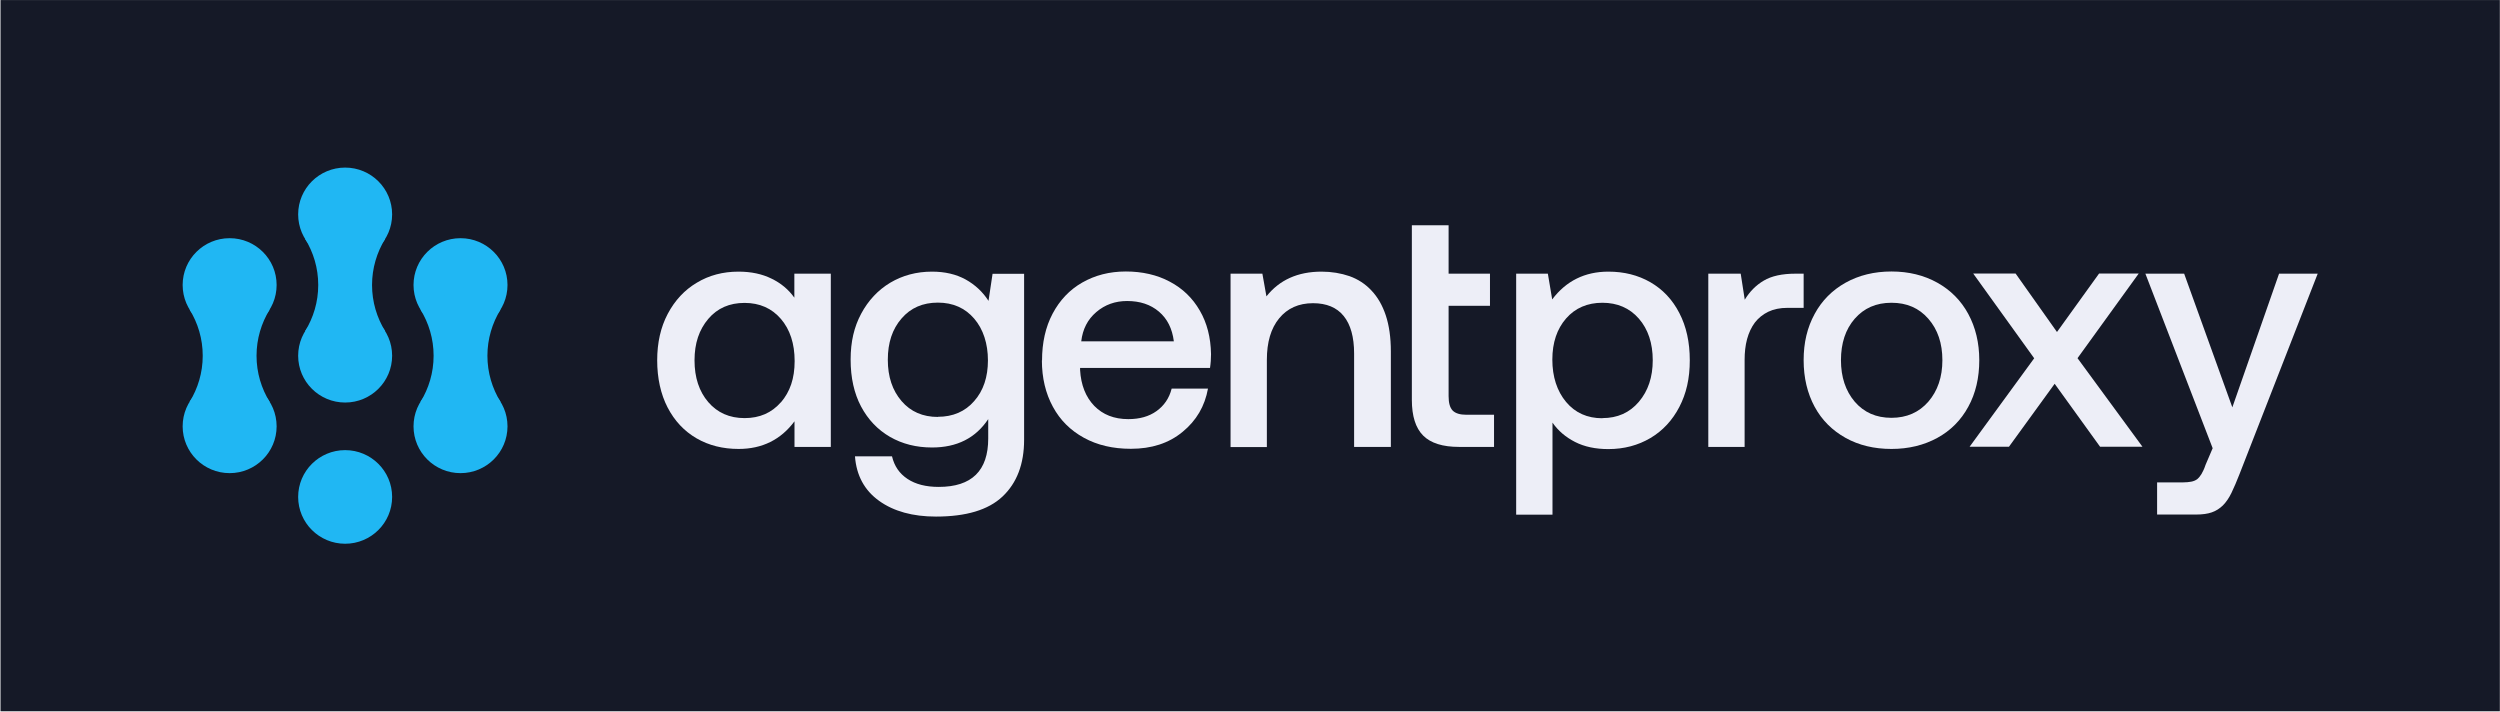
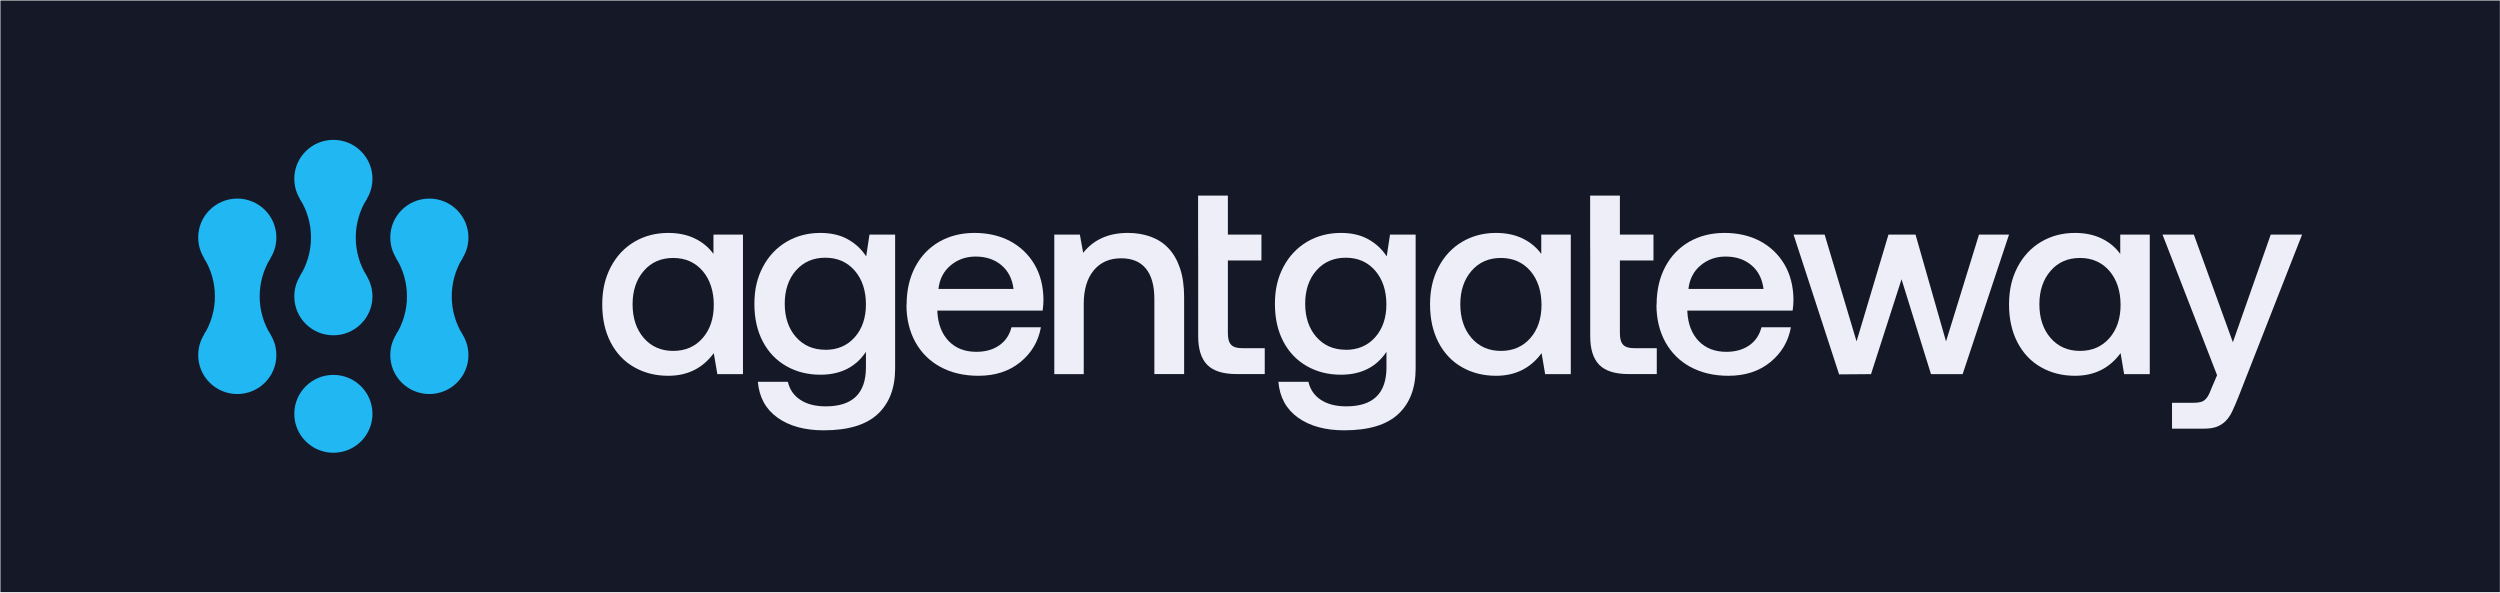
- <svg xmlns="http://www.w3.org/2000/svg" width="3740" height="1065" viewBox="0 0 3740 1065" fill="none">
-   <rect width="3739" height="1064" transform="translate(0.757812 0.0737305)" fill="#151927" />
-   <path d="M516.332 390.757C555.156 390.757 586.629 359.407 586.629 320.734C586.629 282.062 555.156 250.711 516.332 250.711C477.508 250.711 446.035 282.062 446.035 320.734C446.035 359.407 477.508 390.757 516.332 390.757Z" fill="#20B7F3" />
-   <path d="M516.332 602.194C555.156 602.194 586.629 570.844 586.629 532.171C586.629 493.499 555.156 462.148 516.332 462.148C477.508 462.148 446.035 493.499 446.035 532.171C446.035 570.844 477.508 602.194 516.332 602.194Z" fill="#20B7F3" />
-   <path d="M556.581 426.356C556.581 401.124 563.847 377.457 576.218 357.311L516.328 320.54L456.438 357.311C468.808 377.457 476.074 400.929 476.074 426.356C476.074 451.783 468.808 475.254 456.438 495.401L516.328 532.172L576.218 495.401C563.847 475.254 556.581 451.783 556.581 426.356Z" fill="#20B7F3" />
-   <path d="M688.926 496.377C727.75 496.377 759.223 465.027 759.223 426.354C759.223 387.682 727.75 356.332 688.926 356.332C650.102 356.332 618.629 387.682 618.629 426.354C618.629 465.027 650.102 496.377 688.926 496.377Z" fill="#20B7F3" />
-   <path d="M688.926 707.814C727.75 707.814 759.223 676.464 759.223 637.792C759.223 599.119 727.75 567.769 688.926 567.769C650.102 567.769 618.629 599.119 618.629 637.792C618.629 676.464 650.102 707.814 688.926 707.814Z" fill="#20B7F3" />
-   <path d="M729.175 532.171C729.175 506.94 736.441 483.273 748.811 463.127L688.921 426.355L629.031 463.127C641.402 483.273 648.667 506.744 648.667 532.171C648.667 557.599 641.402 581.07 629.031 601.216L688.921 637.988L748.811 601.216C736.441 581.07 729.175 557.599 729.175 532.171Z" fill="#20B7F3" />
-   <path d="M343.531 496.377C382.356 496.377 413.829 465.027 413.829 426.354C413.829 387.682 382.356 356.332 343.531 356.332C304.707 356.332 273.234 387.682 273.234 426.354C273.234 465.027 304.707 496.377 343.531 496.377Z" fill="#20B7F3" />
-   <path d="M343.531 707.813C382.356 707.813 413.829 676.463 413.829 637.79C413.829 599.118 382.356 567.768 343.531 567.768C304.707 567.768 273.234 599.118 273.234 637.79C273.234 676.463 304.707 707.813 343.531 707.813Z" fill="#20B7F3" />
-   <path d="M383.781 532.17C383.781 506.938 391.046 483.271 403.417 463.125L343.527 426.354L283.637 463.125C296.007 483.271 303.273 506.743 303.273 532.17C303.273 557.597 296.007 581.068 283.637 601.215L343.527 637.986L403.417 601.215C391.046 581.068 383.781 557.597 383.781 532.17Z" fill="#20B7F3" />
-   <path d="M516.332 813.436C555.156 813.436 586.629 782.086 586.629 743.413C586.629 704.741 555.156 673.391 516.332 673.391C477.508 673.391 446.035 704.741 446.035 743.413C446.035 782.086 477.508 813.436 516.332 813.436Z" fill="#20B7F3" />
-   <path d="M1532.06 409.413V657.909C1532.06 694.247 1521.24 722.535 1499.81 742.772C1478.38 763.008 1445.05 772.8 1400.24 772.8C1365.4 772.8 1337.04 764.967 1315.18 749.3C1293.32 733.633 1281.2 711.438 1279.04 682.715H1334.45C1337.91 697.294 1345.48 708.391 1357.6 716.442C1369.73 724.494 1385.31 728.41 1404.36 728.41C1453.71 728.41 1478.38 704.257 1478.38 655.95V627.01C1459.55 655.298 1431.63 669.441 1394.4 669.441C1370.81 669.441 1350.03 664.219 1331.42 653.557C1313.02 642.895 1298.52 627.663 1288.13 608.079C1277.74 588.495 1272.54 564.995 1272.54 538.013C1272.54 511.031 1277.74 489.053 1288.34 469.252C1298.95 449.451 1313.45 434.001 1331.85 422.904C1350.25 412.024 1371.02 406.366 1394.18 406.366C1413.66 406.366 1430.33 410.283 1444.61 418.117C1458.68 425.95 1470.16 436.612 1478.81 450.103L1484.87 409.63H1532.27L1532.06 409.413ZM1403.06 623.528C1425.57 623.528 1443.75 615.695 1457.38 600.028C1471.24 584.361 1477.95 563.907 1477.95 539.101C1477.95 514.295 1471.02 492.535 1457.38 476.65C1443.75 460.766 1425.57 452.715 1403.06 452.715C1380.55 452.715 1362.37 460.548 1348.73 476.433C1334.88 492.317 1328.17 512.771 1328.17 538.23C1328.17 563.689 1335.09 584.143 1348.73 600.028C1362.37 615.913 1380.55 623.746 1403.06 623.746V623.528Z" fill="#EDEEF7" />
-   <path d="M1558.89 539.317C1558.89 512.771 1564.08 489.27 1574.69 469.251C1585.29 449.232 1600.01 433.565 1619.06 422.685C1638.11 411.805 1659.75 406.148 1684.21 406.148C1708.67 406.148 1730.96 411.153 1750.01 421.38C1769.05 431.389 1783.99 445.751 1794.81 464.464C1805.63 482.96 1811.26 504.719 1811.69 529.743C1811.69 536.489 1811.26 543.452 1810.18 550.415H1615.81V553.461C1617.11 576.091 1624.25 593.934 1637.02 607.208C1649.79 620.264 1666.68 627.009 1687.89 627.009C1704.77 627.009 1718.84 623.092 1730.09 615.041C1741.35 606.99 1749.14 595.893 1752.82 581.314H1807.15C1802.39 607.643 1789.83 629.185 1769.05 646.158C1748.49 663.13 1722.74 671.399 1691.78 671.399C1664.95 671.399 1641.57 665.959 1621.44 654.861C1601.31 643.764 1585.94 628.532 1575.12 608.513C1564.3 588.712 1558.67 565.429 1558.67 539.1L1558.89 539.317ZM1756.07 510.595C1753.69 491.664 1746.33 476.867 1733.77 466.205C1721.22 455.542 1705.42 450.32 1686.16 450.32C1668.41 450.32 1653.04 455.76 1640.05 466.858C1627.07 477.955 1619.71 492.316 1617.54 510.595H1756.07Z" fill="#EDEEF7" />
-   <path d="M1841.12 409.413H1888.52L1894.58 443.358C1914.06 418.769 1941.55 406.366 1977.05 406.366C1992.2 406.366 2006.05 408.76 2018.82 413.112C2031.59 417.682 2042.63 424.862 2051.72 434.654C2061.03 444.446 2068.17 456.849 2073.15 471.863C2078.13 486.877 2080.72 504.938 2080.72 525.827V668.571H2025.75V528.874C2025.75 504.285 2020.55 485.572 2010.16 472.734C1999.78 459.895 1984.41 453.585 1964.28 453.585C1942.85 453.585 1925.97 461.201 1913.63 476.215C1901.29 491.229 1895.23 511.901 1895.23 538.23V668.789H1840.91V409.413H1841.12Z" fill="#EDEEF7" />
-   <path d="M2112.13 409.412V336.952H2167.11V409.412H2229.01V457.501H2167.11V592.629C2167.11 602.856 2169.06 609.819 2173.17 614.171C2177.28 618.305 2183.99 620.481 2193.73 620.481H2235.07V668.57H2182.69C2158.24 668.57 2140.27 662.913 2129.02 651.598C2117.76 640.283 2112.13 622.44 2112.13 598.286V457.501" fill="#EDEEF7" />
-   <path d="M2406.07 406.366C2429.66 406.366 2450.44 411.589 2469.05 422.251C2487.45 432.913 2501.95 448.145 2512.34 468.382C2522.73 488.401 2527.92 511.901 2527.92 539.101C2527.92 566.3 2522.73 588.713 2512.34 608.732C2501.95 628.751 2487.45 644.418 2469.05 655.298C2450.65 666.177 2429.66 671.835 2406.07 671.835C2387.02 671.835 2370.35 668.353 2356.28 661.173C2342.21 653.992 2330.96 644.418 2322.52 632.232V769.971H2268.19V409.413H2315.59L2322.09 447.928C2342.86 420.293 2371 406.366 2406.07 406.366ZM2397.19 625.487C2419.7 625.487 2437.88 617.436 2451.73 601.116C2465.59 584.796 2472.51 564.124 2472.51 538.883C2472.51 513.642 2465.59 492.535 2451.73 476.65C2437.88 460.766 2419.48 452.932 2397.19 452.932C2374.9 452.932 2356.5 460.766 2342.86 476.433C2329.23 492.1 2322.3 512.554 2322.3 538.013C2322.3 563.472 2329.23 585.014 2342.86 601.334C2356.5 617.653 2374.68 625.704 2397.19 625.704V625.487Z" fill="#EDEEF7" />
-   <path d="M2555.83 409.414H2604.1L2610.16 448.363C2617.52 436.178 2627.04 426.604 2638.51 419.858C2650.2 412.895 2666 409.414 2686.13 409.414H2698.25V460.549H2674.01C2662.97 460.549 2653.45 462.507 2645.22 466.424C2637.22 470.341 2630.51 475.781 2625.31 482.526C2620.12 489.489 2616.22 497.758 2613.62 507.332C2611.03 516.907 2609.94 527.351 2609.94 538.449V668.572H2555.62V409.414H2555.83Z" fill="#EDEEF7" />
-   <path d="M2829.62 671.616C2803.86 671.616 2780.92 666.177 2761.01 655.079C2741.09 643.982 2725.51 628.532 2714.69 608.513C2703.87 588.494 2698.24 565.211 2698.24 538.882C2698.24 512.553 2703.65 489.923 2714.69 469.686C2725.51 449.667 2741.09 434 2761.01 422.903C2780.92 411.805 2803.86 406.148 2829.62 406.148C2855.38 406.148 2878.32 411.805 2898.23 422.903C2918.14 434 2933.73 449.667 2944.55 469.686C2955.37 489.705 2961 512.771 2961 538.882C2961 564.994 2955.59 588.494 2944.55 608.513C2933.73 628.532 2918.14 644.199 2898.23 655.079C2878.32 665.959 2855.38 671.616 2829.62 671.616ZM2829.62 625.051C2852.35 625.051 2870.74 617 2884.81 600.897C2898.66 584.795 2905.81 564.123 2905.81 538.882C2905.81 513.641 2898.88 492.969 2884.81 476.867C2870.74 460.765 2852.56 452.931 2829.62 452.931C2806.68 452.931 2788.49 460.982 2774.64 476.867C2760.79 492.752 2754.08 513.641 2754.08 538.882C2754.08 564.123 2761.01 584.795 2774.64 600.897C2788.49 617 2806.68 625.051 2829.62 625.051Z" fill="#EDEEF7" />
-   <path d="M3043.04 535.835L2951.91 409.194H3015.33L3077.24 496.668L3140.22 409.194H3199.53L3107.97 535.835L3205.15 668.352H3141.74L3073.77 574.132L3005.38 668.352H2946.5L3043.25 535.835H3043.04Z" fill="#EDEEF7" />
-   <path d="M3267.5 409.414L3339.58 609.385L3409.49 409.414H3467.28L3350.4 709.045C3346.07 720.142 3341.96 729.717 3338.28 737.333C3334.6 744.948 3330.27 751.259 3325.51 756.046C3320.53 760.833 3315.12 764.315 3308.84 766.491C3302.57 768.667 3294.77 769.754 3285.47 769.754H3227.03V721.666H3265.34C3270.32 721.666 3274.65 721.23 3278.11 720.578C3281.57 719.925 3284.6 718.619 3286.98 716.878C3289.36 714.92 3291.53 712.309 3293.48 709.045C3295.42 705.781 3297.59 701.211 3299.54 695.336L3310.14 670.53L3209.5 409.414H3267.29H3267.5Z" fill="#EDEEF7" />
-   <path d="M1188.35 409.413V445.316C1179.69 433.131 1168.22 423.557 1154.15 416.811C1140.08 409.848 1123.63 406.366 1104.8 406.366C1081.64 406.366 1060.86 411.806 1042.47 422.904C1024.07 433.784 1009.57 449.451 998.96 469.47C988.355 489.489 983.16 512.771 983.16 539.101C983.16 565.43 988.355 589.583 998.744 609.602C1009.13 629.621 1023.63 645.07 1042.03 655.733C1060.43 666.395 1081.43 671.617 1105.02 671.617C1140.3 671.617 1168.22 657.691 1188.56 630.274V668.571H1242.89V409.413H1188.56H1188.35ZM1168.22 601.769C1154.37 617.653 1136.4 625.487 1113.89 625.487C1091.38 625.487 1073.2 617.436 1059.56 601.551C1045.93 585.666 1039 564.777 1039 539.101C1039 513.424 1045.93 493.188 1059.56 477.086C1073.2 460.983 1091.38 453.15 1113.89 453.15C1136.4 453.15 1154.58 461.201 1168.22 477.086C1181.85 492.97 1188.78 514.077 1188.78 540.189C1188.78 566.3 1181.85 586.102 1168.22 601.986V601.769Z" fill="#EDEEF7" />
+ <svg xmlns="http://www.w3.org/2000/svg" width="4496" height="1065" viewBox="0 0 4496 1065" fill="none">
+   <rect width="4495" height="1064" transform="translate(0.757812 0.879395)" fill="#151927" />
+   <path d="M599.547 391.562C638.371 391.562 669.844 360.212 669.844 321.54C669.844 282.867 638.371 251.517 599.547 251.517C560.723 251.517 529.25 282.867 529.25 321.54C529.25 360.212 560.723 391.562 599.547 391.562Z" fill="#20B7F3" />
+   <path d="M599.547 602.999C638.371 602.999 669.844 571.649 669.844 532.977C669.844 494.304 638.371 462.954 599.547 462.954C560.723 462.954 529.25 494.304 529.25 532.977C529.25 571.649 560.723 602.999 599.547 602.999Z" fill="#20B7F3" />
+   <path d="M639.796 427.162C639.796 401.93 647.062 378.263 659.432 358.117L599.542 321.345L539.652 358.117C552.023 378.263 559.288 401.734 559.288 427.162C559.288 452.589 552.023 476.06 539.652 496.206L599.542 532.978L659.432 496.206C647.062 476.06 639.796 452.589 639.796 427.162Z" fill="#20B7F3" />
+   <path d="M772.141 497.183C810.965 497.183 842.438 465.833 842.438 427.16C842.438 388.488 810.965 357.137 772.141 357.137C733.317 357.137 701.844 388.488 701.844 427.16C701.844 465.833 733.317 497.183 772.141 497.183Z" fill="#20B7F3" />
+   <path d="M772.141 708.62C810.965 708.62 842.438 677.27 842.438 638.597C842.438 599.925 810.965 568.574 772.141 568.574C733.317 568.574 701.844 599.925 701.844 638.597C701.844 677.27 733.317 708.62 772.141 708.62Z" fill="#20B7F3" />
+   <path d="M812.39 532.977C812.39 507.745 819.655 484.079 832.026 463.932L772.136 427.161L712.246 463.932C724.617 484.079 731.882 507.55 731.882 532.977C731.882 558.404 724.617 581.876 712.246 602.022L772.136 638.793L832.026 602.022C819.655 581.876 812.39 558.404 812.39 532.977Z" fill="#20B7F3" />
+   <path d="M426.746 497.183C465.57 497.183 497.043 465.833 497.043 427.16C497.043 388.488 465.57 357.137 426.746 357.137C387.922 357.137 356.449 388.488 356.449 427.16C356.449 465.833 387.922 497.183 426.746 497.183Z" fill="#20B7F3" />
+   <path d="M426.746 708.619C465.57 708.619 497.043 677.268 497.043 638.596C497.043 599.924 465.57 568.573 426.746 568.573C387.922 568.573 356.449 599.924 356.449 638.596C356.449 677.268 387.922 708.619 426.746 708.619Z" fill="#20B7F3" />
+   <path d="M466.996 532.976C466.996 507.744 474.261 484.077 486.632 463.931L426.742 427.159L366.852 463.931C379.222 484.077 386.488 507.548 386.488 532.976C386.488 558.403 379.222 581.874 366.852 602.02L426.742 638.792L486.632 602.02C474.261 581.874 466.996 558.403 466.996 532.976Z" fill="#20B7F3" />
+   <path d="M599.547 814.242C638.371 814.242 669.844 782.891 669.844 744.219C669.844 705.547 638.371 674.196 599.547 674.196C560.723 674.196 529.25 705.547 529.25 744.219C529.25 782.891 560.723 814.242 599.547 814.242Z" fill="#20B7F3" />
+   <path d="M1336.17 421.861V672.833H1290.07L1283.67 635.09C1263.75 662.283 1236.38 675.804 1201.74 675.804C1178.83 675.804 1158.46 670.604 1140.47 660.351C1122.47 650.098 1108.35 635.239 1098.23 615.773C1088.12 596.308 1083.07 573.573 1083.07 547.421C1083.07 521.269 1088.27 499.426 1098.53 479.961C1108.79 460.495 1122.92 445.488 1140.91 434.789C1158.91 424.239 1179.13 418.89 1201.74 418.89C1220.03 418.89 1236.09 422.307 1249.77 428.994C1263.45 435.68 1274.6 444.893 1283.08 456.632V421.861H1336.02H1336.17ZM1210.66 631.078C1232.52 631.078 1250.21 623.352 1263.6 608.047C1276.98 592.742 1283.67 572.682 1283.67 548.313C1283.67 523.944 1276.98 502.844 1263.6 487.242C1250.21 471.788 1232.52 463.913 1210.66 463.913C1188.8 463.913 1171.1 471.64 1157.72 487.242C1144.33 502.695 1137.64 522.755 1137.64 547.273C1137.64 571.79 1144.33 592.296 1157.72 607.749C1171.1 623.203 1188.8 631.078 1210.66 631.078Z" fill="#EDEEF7" />
+   <path d="M2824.89 421.861V672.833H2778.79L2772.4 635.09C2752.47 662.283 2725.11 675.804 2690.46 675.804C2667.56 675.804 2647.18 670.604 2629.19 660.351C2611.2 650.098 2597.07 635.239 2586.96 615.773C2576.85 596.308 2571.79 573.573 2571.79 547.421C2571.79 521.269 2576.99 499.426 2587.25 479.961C2597.52 460.495 2611.64 445.488 2629.64 434.789C2647.63 424.239 2667.85 418.89 2690.46 418.89C2708.75 418.89 2724.81 422.307 2738.49 428.994C2752.17 435.68 2763.33 444.893 2771.8 456.632V421.861H2824.74H2824.89ZM2699.23 631.078C2721.09 631.078 2738.79 623.352 2752.17 608.047C2765.56 592.742 2772.25 572.682 2772.25 548.313C2772.25 523.944 2765.56 502.844 2752.17 487.242C2738.79 471.788 2721.09 463.913 2699.23 463.913C2677.37 463.913 2659.68 471.64 2646.29 487.242C2632.91 502.695 2626.22 522.755 2626.22 547.273C2626.22 571.79 2632.91 592.296 2646.29 607.749C2659.68 623.203 2677.37 631.078 2699.23 631.078Z" fill="#EDEEF7" />
+   <path d="M3866.14 421.861V672.833H3820.05L3813.65 635.09C3793.72 662.283 3766.36 675.804 3731.71 675.804C3708.81 675.804 3688.44 670.604 3670.44 660.351C3652.45 650.098 3638.32 635.239 3628.21 615.773C3618.1 596.308 3613.04 573.573 3613.04 547.421C3613.04 521.269 3618.25 499.426 3628.51 479.961C3638.77 460.495 3652.9 445.488 3670.89 434.789C3688.88 424.239 3709.11 418.89 3731.71 418.89C3750 418.89 3766.06 422.307 3779.75 428.994C3793.43 435.68 3804.58 444.893 3813.06 456.632V421.861H3866H3866.14ZM3740.63 631.078C3762.49 631.078 3780.19 623.352 3793.58 608.047C3806.96 592.742 3813.65 572.682 3813.65 548.313C3813.65 523.944 3806.96 502.844 3793.58 487.242C3780.19 471.788 3762.49 463.913 3740.63 463.913C3718.77 463.913 3701.08 471.64 3687.69 487.242C3674.31 502.695 3667.62 522.755 3667.62 547.273C3667.62 571.79 3674.31 592.296 3687.69 607.749C3701.08 623.203 3718.77 631.078 3740.63 631.078Z" fill="#EDEEF7" />
+   <path d="M1609.79 421.861V662.58C1609.79 697.945 1599.38 725.285 1578.42 744.751C1557.45 764.216 1525.18 773.875 1481.31 773.875C1447.25 773.875 1419.6 766.297 1398.33 751.14C1377.06 735.984 1365.32 714.438 1362.94 686.652H1416.92C1420.19 700.768 1427.77 711.615 1439.52 719.193C1451.27 726.92 1466.44 730.783 1485.18 730.783C1533.21 730.783 1557.3 707.454 1557.3 660.648V632.713C1539.01 660.202 1511.65 673.873 1475.36 673.873C1452.46 673.873 1432.09 668.672 1414.09 658.419C1396.1 648.166 1381.97 633.456 1371.86 614.288C1361.75 595.119 1356.69 572.533 1356.69 546.381C1356.69 520.229 1361.9 498.98 1372.16 479.664C1382.42 460.347 1396.55 445.488 1414.54 434.789C1432.53 424.239 1452.76 418.89 1475.36 418.89C1494.4 418.89 1510.75 422.604 1524.43 430.183C1538.12 437.761 1549.27 448.014 1557.75 461.09L1563.69 421.861H1609.79ZM1484.28 629.147C1506.14 629.147 1523.84 621.569 1537.22 606.412C1550.61 591.256 1557.3 571.493 1557.3 547.273C1557.3 523.052 1550.61 502.25 1537.22 486.796C1523.84 471.342 1506.14 463.467 1484.28 463.467C1462.42 463.467 1444.73 471.194 1431.34 486.499C1417.96 501.804 1411.27 521.864 1411.27 546.233C1411.27 570.602 1417.96 590.661 1431.34 605.966C1444.73 621.271 1462.42 628.998 1484.28 628.998V629.147Z" fill="#EDEEF7" />
+   <path d="M1630.46 547.867C1630.46 522.012 1635.67 499.426 1645.93 479.961C1656.19 460.495 1670.61 445.488 1689.05 434.789C1707.49 424.239 1728.76 418.89 1752.55 418.89C1776.34 418.89 1798.06 423.793 1816.5 433.6C1834.94 443.407 1849.51 457.375 1860.22 475.206C1870.77 493.185 1876.28 514.285 1876.57 538.506C1876.57 545.044 1876.13 551.73 1875.09 558.566H1685.78V561.538C1687.12 583.38 1693.96 600.766 1706.3 613.545C1718.79 626.323 1735.3 632.713 1755.82 632.713C1772.18 632.713 1785.86 628.849 1797.01 621.123C1808.17 613.396 1815.45 602.549 1819.02 588.581H1871.96C1867.35 614.139 1855.01 634.942 1834.94 651.287C1814.86 667.632 1789.73 675.804 1759.69 675.804C1733.52 675.804 1710.76 670.455 1691.28 659.905C1671.8 649.355 1656.78 634.347 1646.08 615.03C1635.52 595.714 1630.16 573.425 1630.16 547.867H1630.46ZM1822.74 519.783C1820.51 501.507 1813.22 487.242 1800.88 476.84C1788.69 466.588 1773.22 461.387 1754.48 461.387C1737.09 461.387 1722.21 466.736 1709.57 477.286C1696.93 487.836 1689.65 502.101 1687.71 519.635H1822.59L1822.74 519.783Z" fill="#EDEEF7" />
+   <path d="M1895.91 421.861H1942.01L1947.95 454.7C1966.99 430.777 1993.76 418.89 2028.41 418.89C2043.13 418.89 2056.66 421.119 2069.15 425.576C2081.49 430.034 2092.35 436.869 2101.27 446.379C2110.34 455.889 2117.18 467.925 2122.09 482.338C2127 496.752 2129.53 514.285 2129.53 534.494V672.684H2075.99V537.466C2075.99 513.691 2070.94 495.414 2060.82 483.081C2050.71 470.6 2035.84 464.507 2016.21 464.507C1995.24 464.507 1978.89 471.788 1966.84 486.35C1954.94 500.912 1949 520.972 1949 546.381V672.833H1896.05V421.861H1895.91Z" fill="#EDEEF7" />
+   <path d="M2154.66 421.862V351.726H2208.2V421.862H2268.57V468.371H2208.2V599.28C2208.2 609.087 2210.13 616.071 2214.14 620.083C2218.01 624.243 2224.7 626.175 2234.22 626.175H2274.52V672.684H2223.51C2199.57 672.684 2182.17 667.186 2171.32 656.339C2160.31 645.343 2154.81 628.107 2154.81 604.629V468.371" fill="#EDEEF7" />
+   <path d="M2859.69 421.862V351.726H2913.22V421.862H2973.6V468.371H2913.22V599.28C2913.22 609.087 2915.16 616.071 2919.17 620.083C2923.04 624.243 2929.73 626.175 2939.25 626.175H2979.55V672.684H2928.54C2904.6 672.684 2887.2 667.186 2876.34 656.339C2865.34 645.343 2859.84 628.107 2859.84 604.629V468.371" fill="#EDEEF7" />
+   <path d="M2545.91 421.861V662.58C2545.91 697.945 2535.5 725.285 2514.53 744.751C2493.57 764.216 2461.3 773.875 2417.43 773.875C2383.37 773.875 2355.71 766.297 2334.45 751.14C2313.18 735.984 2301.43 714.438 2299.05 686.652H2353.04C2356.31 700.768 2363.89 711.615 2375.64 719.193C2387.39 726.92 2402.56 730.783 2421.29 730.783C2469.33 730.783 2493.42 707.454 2493.42 660.648V632.713C2475.13 660.202 2447.76 673.873 2411.48 673.873C2388.58 673.873 2368.2 668.672 2350.21 658.419C2332.22 648.166 2318.09 633.456 2307.98 614.288C2297.86 595.119 2292.81 572.533 2292.81 546.381C2292.81 520.229 2298.01 498.98 2308.27 479.664C2318.54 460.347 2332.66 445.488 2350.66 434.789C2368.65 424.239 2388.87 418.89 2411.48 418.89C2430.51 418.89 2446.87 422.604 2460.55 430.183C2474.23 437.761 2485.39 448.014 2493.86 461.09L2499.81 421.861H2545.91ZM2420.25 629.147C2442.11 629.147 2459.81 621.569 2473.19 606.412C2486.58 591.256 2493.27 571.493 2493.27 547.273C2493.27 523.052 2486.58 502.25 2473.19 486.796C2459.81 471.342 2442.11 463.467 2420.25 463.467C2398.39 463.467 2380.7 471.194 2367.31 486.499C2353.93 501.804 2347.24 521.864 2347.24 546.233C2347.24 570.602 2353.93 590.661 2367.31 605.966C2380.7 621.271 2398.39 628.998 2420.25 628.998V629.147Z" fill="#EDEEF7" />
+   <path d="M2979.25 547.867C2979.25 522.012 2984.45 499.426 2994.71 479.961C3004.97 460.495 3019.4 445.488 3037.84 434.789C3056.28 424.239 3077.54 418.89 3101.34 418.89C3125.13 418.89 3146.84 423.793 3165.28 433.6C3183.72 443.407 3198.29 457.375 3209 475.206C3219.56 493.185 3225.06 514.285 3225.36 538.506C3225.36 545.044 3224.91 551.73 3223.87 558.566H3034.57V561.538C3035.9 583.38 3042.75 600.766 3055.09 613.545C3067.58 626.323 3084.09 632.713 3104.61 632.713C3120.97 632.713 3134.65 628.849 3145.8 621.123C3156.95 613.396 3164.24 602.549 3167.81 588.581H3220.75C3216.14 614.139 3203.8 634.942 3183.72 651.287C3163.65 667.632 3138.51 675.804 3108.47 675.804C3082.3 675.804 3059.55 670.455 3040.07 659.905C3020.59 649.355 3005.57 634.347 2994.86 615.03C2984.3 595.714 2978.95 573.425 2978.95 547.867H2979.25ZM3171.53 519.783C3169.3 501.507 3162.01 487.242 3149.67 476.84C3137.47 466.588 3122.01 461.387 3103.27 461.387C3085.87 461.387 3071 466.736 3058.36 477.286C3045.72 487.836 3038.43 502.101 3036.5 519.635H3171.38L3171.53 519.783Z" fill="#EDEEF7" />
+   <path d="M3225.51 421.862H3281.43L3338.83 613.99L3396.23 421.862H3444.86L3499.73 613.99L3559.06 421.862H3613.05L3529.62 672.833H3472.67L3419.72 502.25L3364.85 672.833L3307.45 673.278L3225.51 421.862Z" fill="#EDEEF7" />
+   <path d="M3945.41 421.862L4015.6 615.476L4083.71 421.862H4140.07L4026.3 712.061C4021.99 722.908 4018.13 731.972 4014.56 739.55C4010.99 747.129 4006.82 753.072 4002.07 757.678C3997.31 762.285 3991.95 765.554 3985.86 767.783C3979.76 769.863 3972.17 770.903 3963.1 770.903H3906.15V724.394H3943.47C3948.38 724.394 3952.55 724.097 3955.97 723.354C3959.39 722.759 3962.21 721.422 3964.59 719.639C3966.82 717.856 3969.05 715.33 3970.99 712.061C3972.92 708.792 3974.85 704.334 3976.93 698.836L3987.19 674.764L3889.05 421.862H3945.41Z" fill="#EDEEF7" />
</svg>
